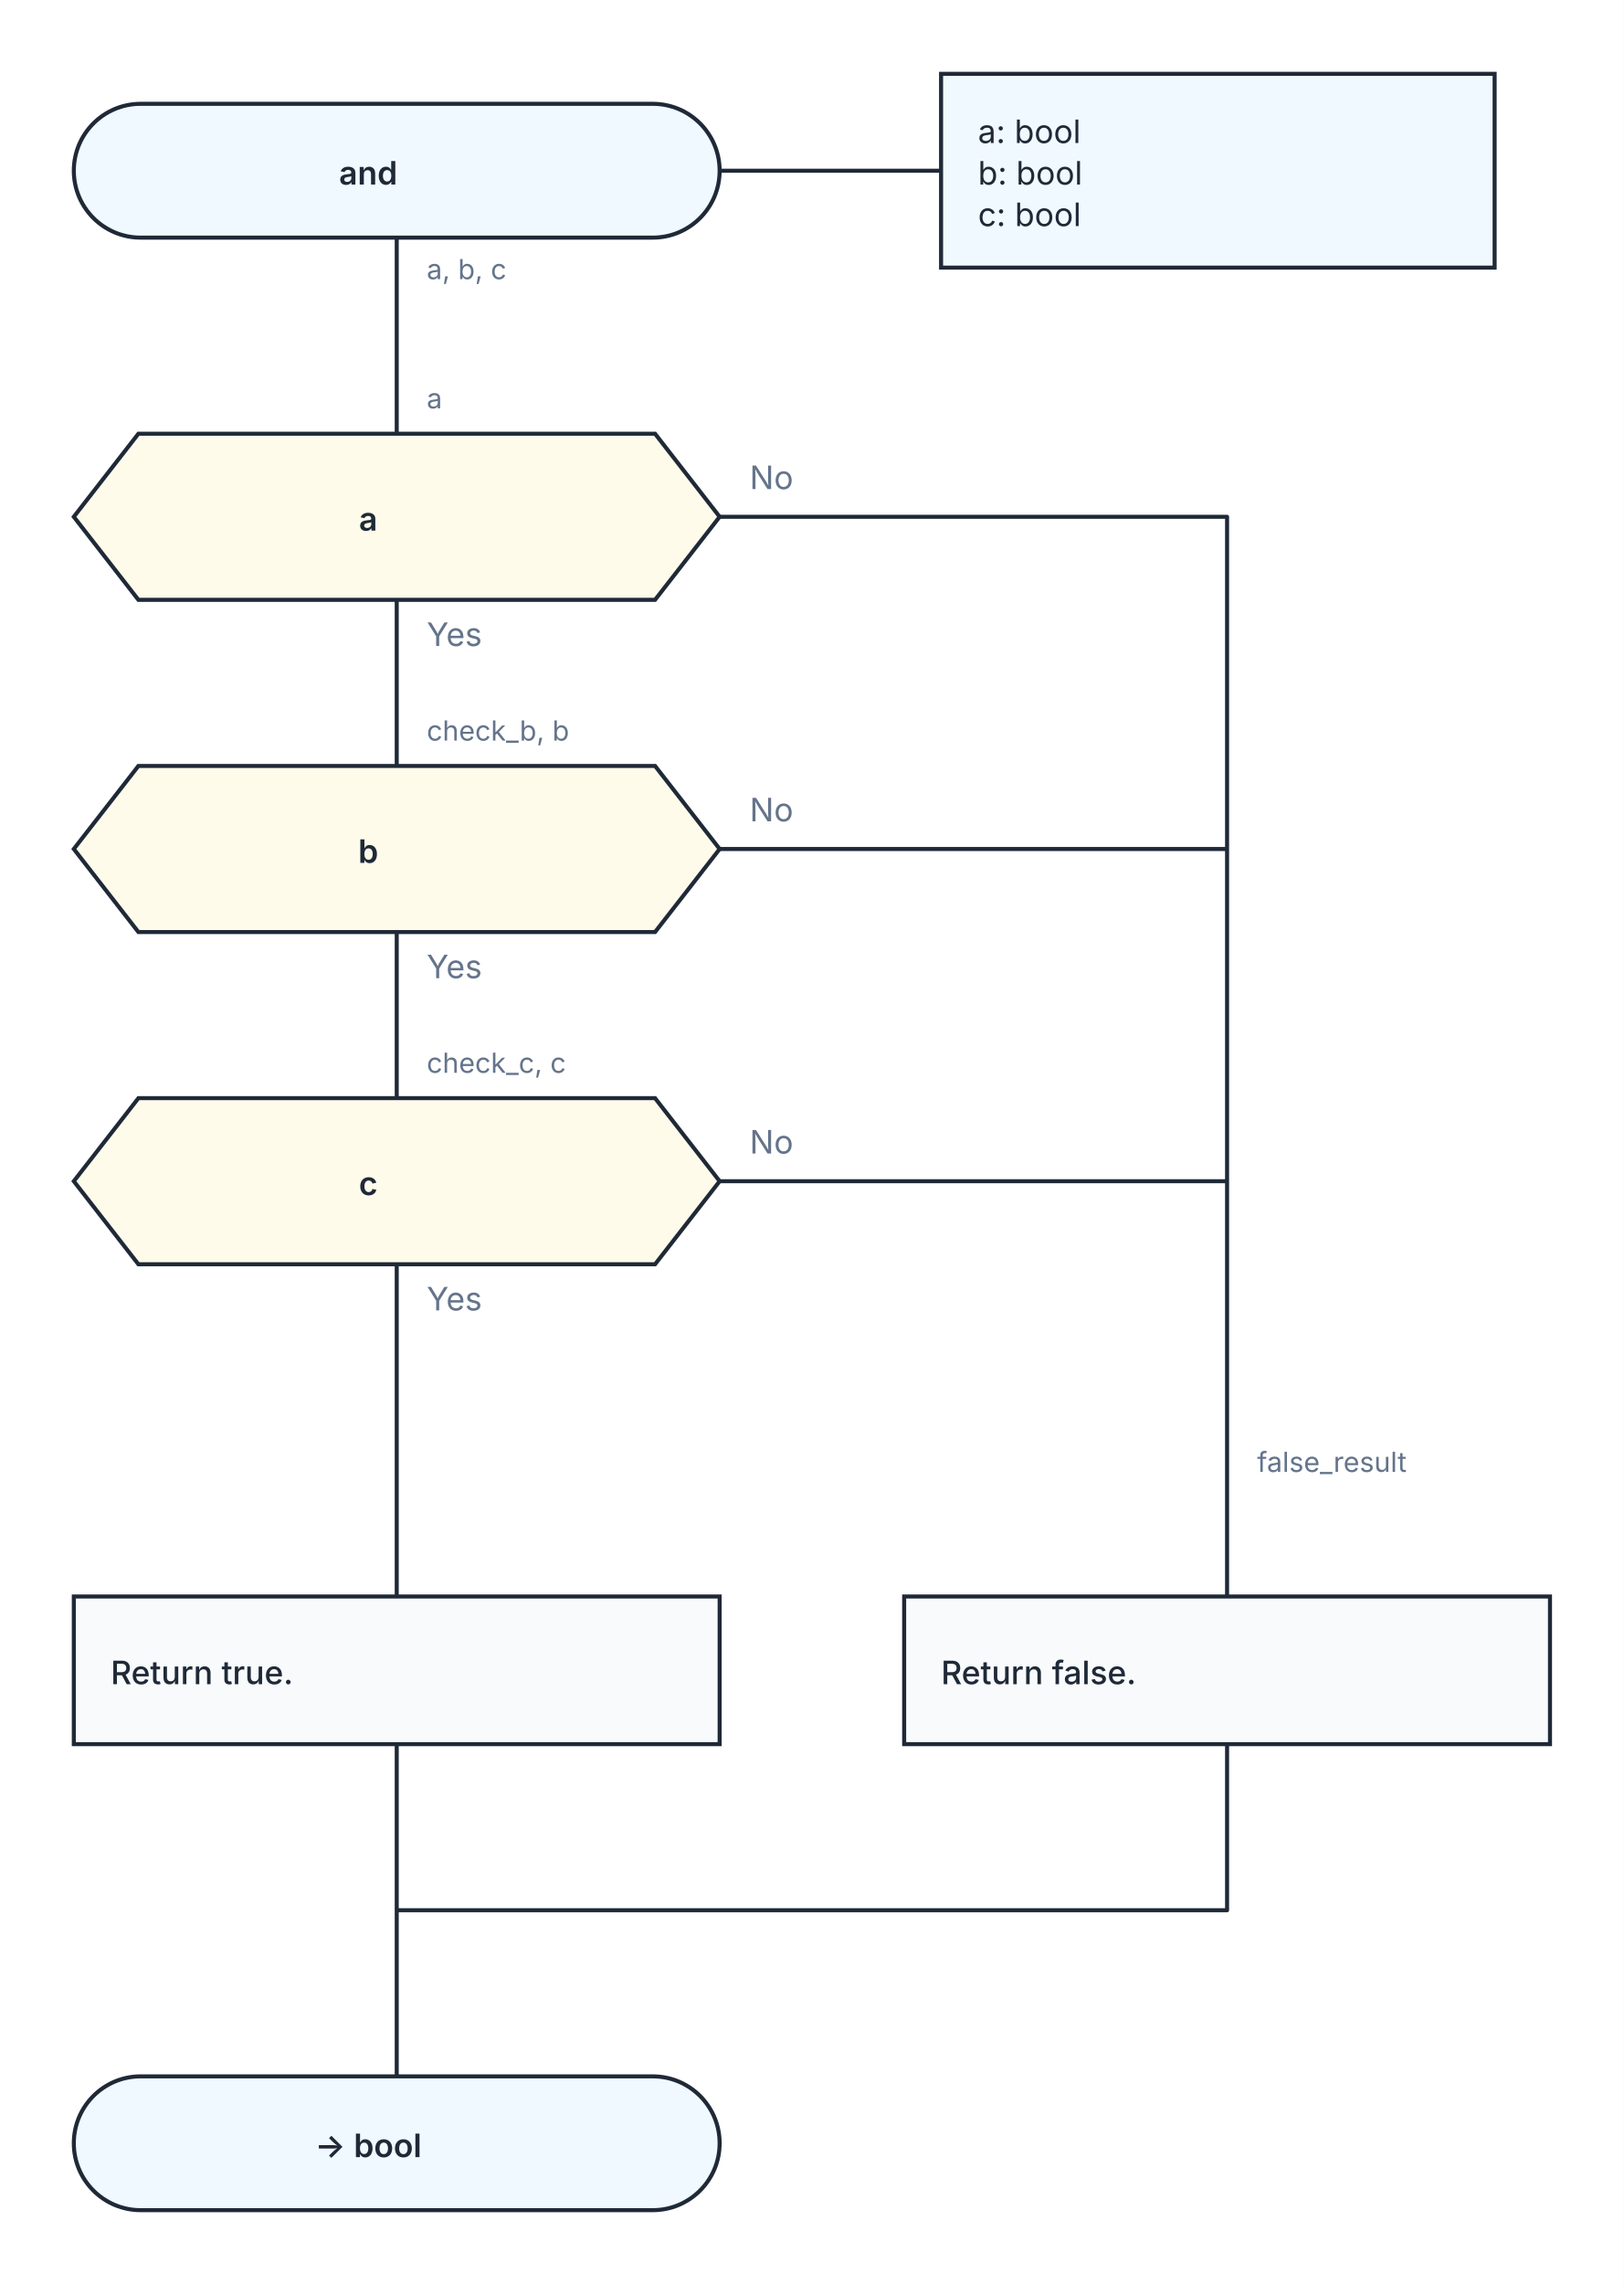
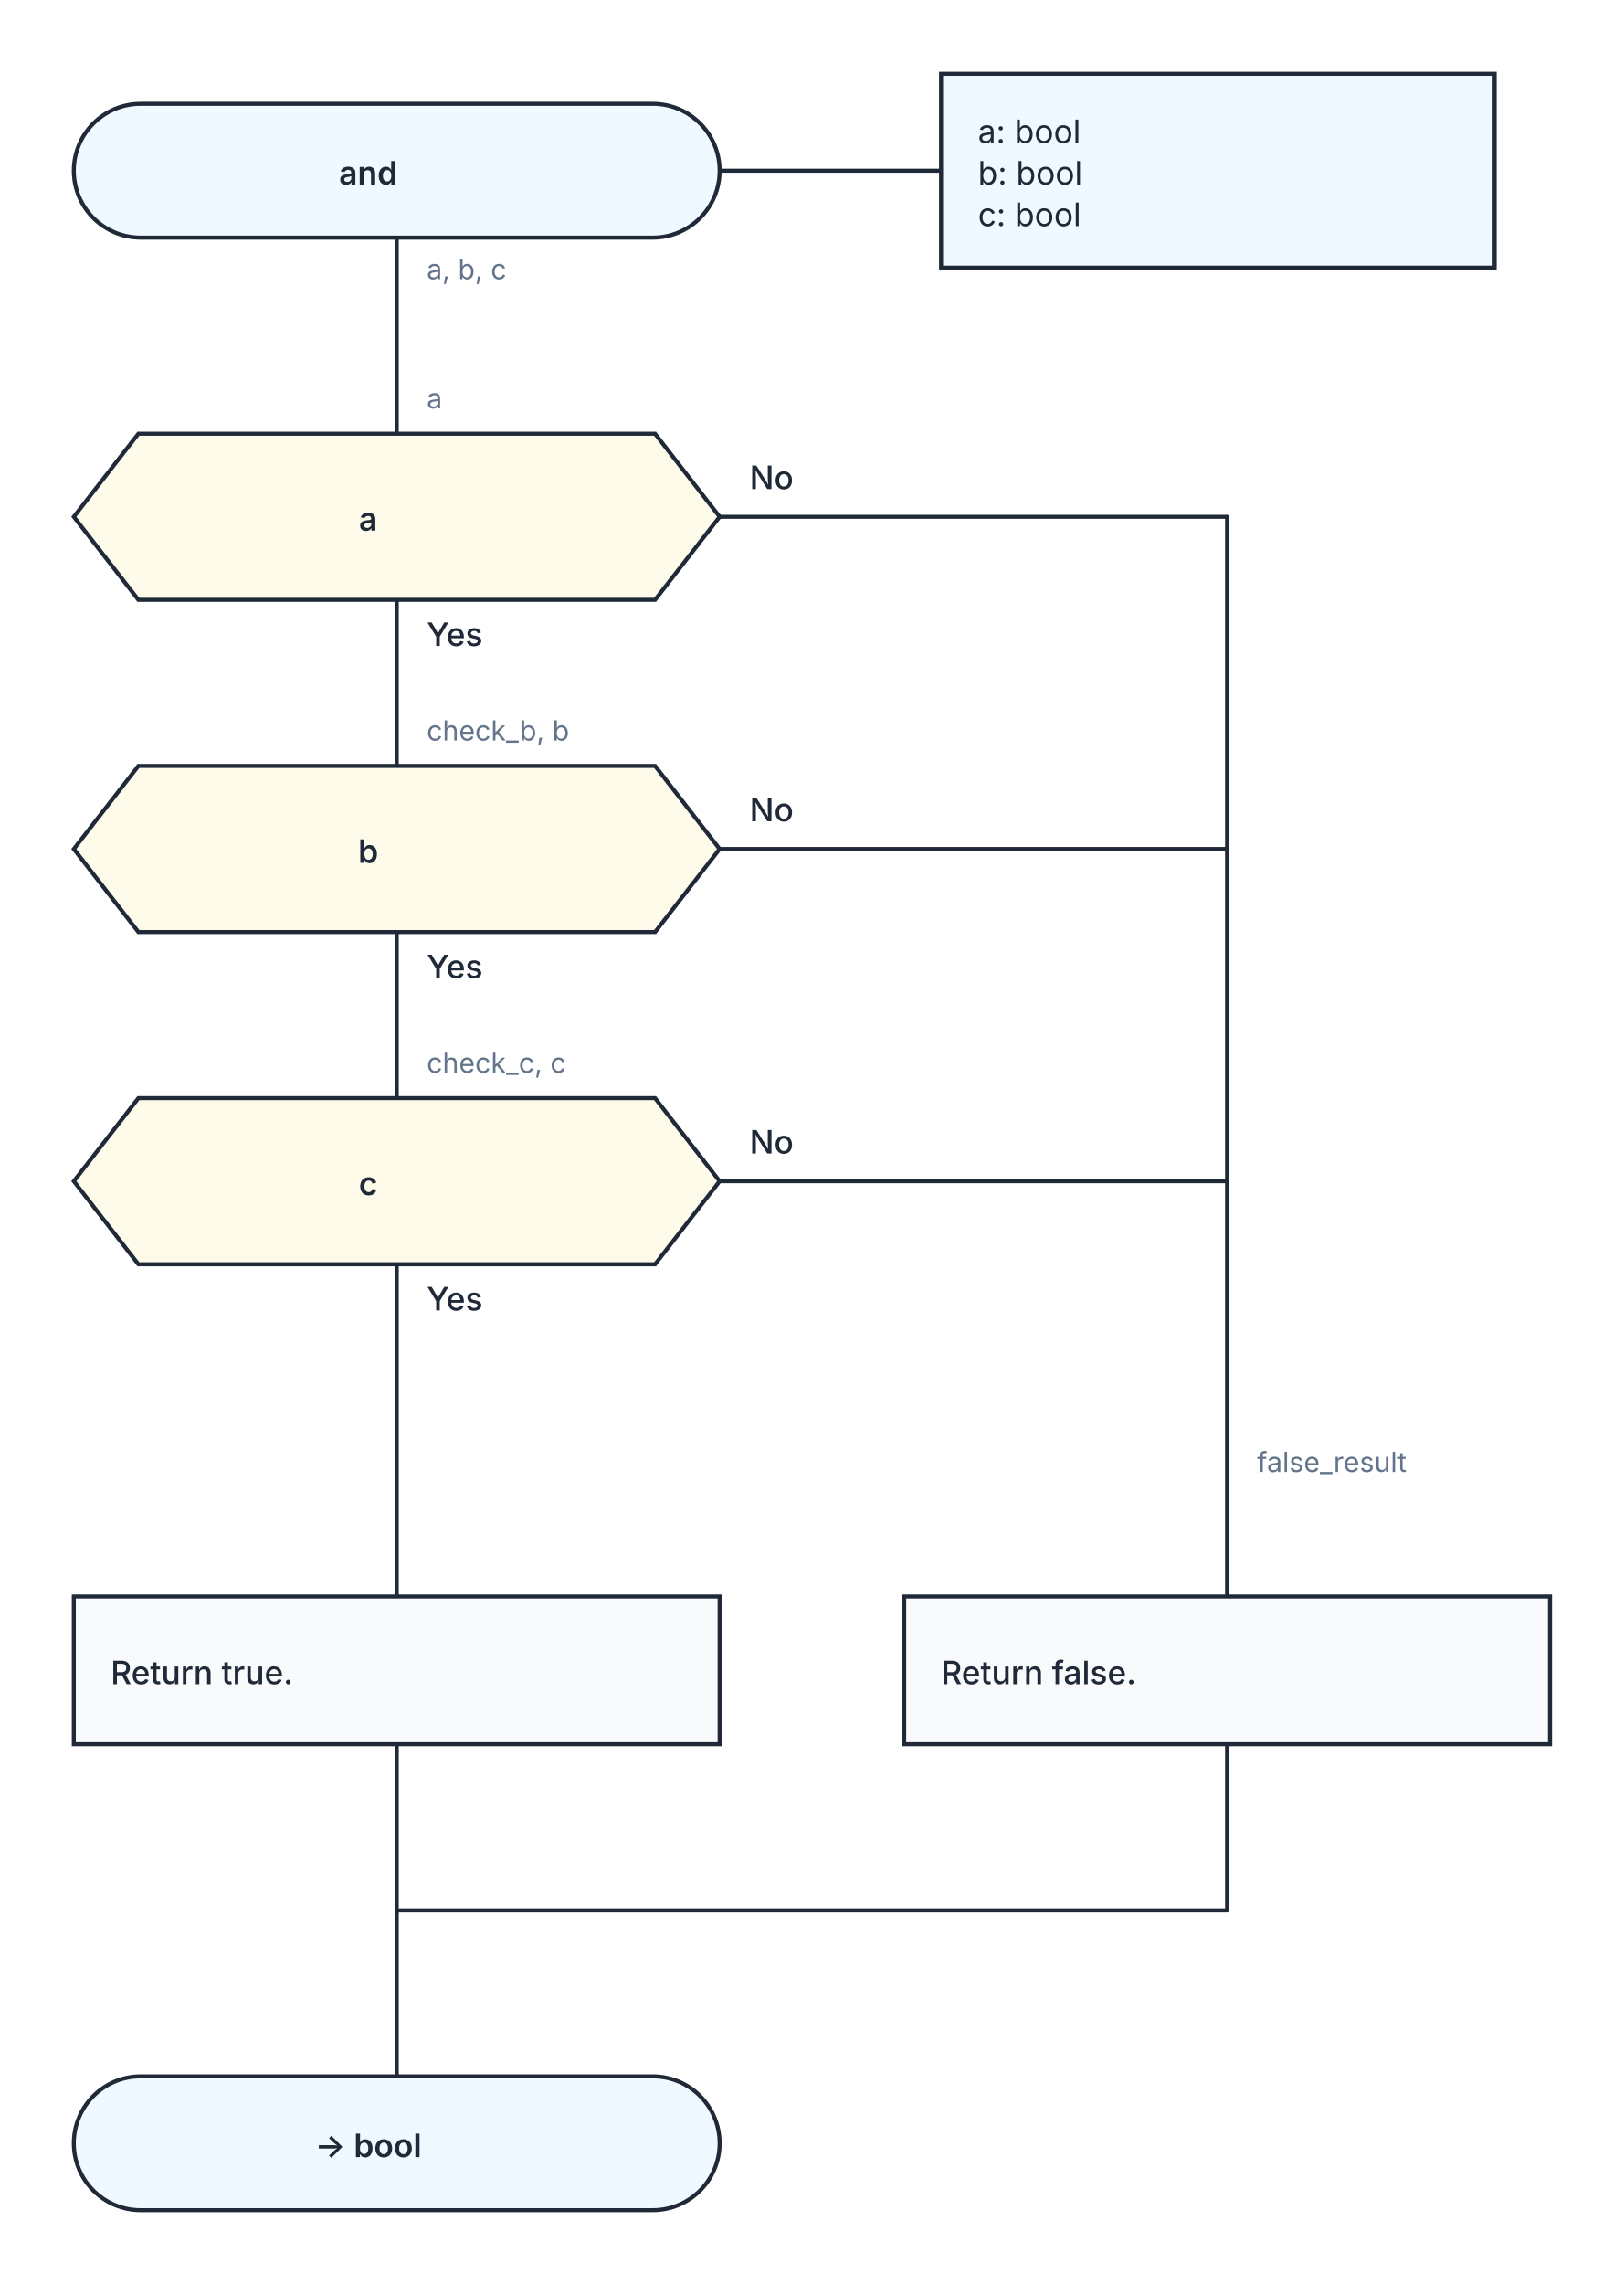
<svg xmlns="http://www.w3.org/2000/svg" width="704" height="990" viewBox="0 0 704 990" role="img" aria-labelledby="kaalang-title" aria-describedby="kaalang-description">
  <defs>
    <style>
      svg { color: #1f2937; font-family: Inter, ui-sans-serif, system-ui, -apple-system, BlinkMacSystemFont, "Segoe UI", sans-serif; text-rendering: optimizeLegibility; }
      .connection { fill: none; stroke: currentColor; stroke-width: 1.75; stroke-linecap: square; stroke-linejoin: round; }
      .connection-label { fill: #64748b; font-size: 12px; font-weight: 400; paint-order: stroke; stroke: #ffffff; stroke-width: 5px; stroke-linejoin: round; text-anchor: start; }
+       .branch-label { fill: currentColor; font-weight: 500; }
      .parameter-link { fill: none; stroke: currentColor; stroke-width: 1.75; }
      .node-shape { fill: #ffffff; stroke: currentColor; stroke-width: 1.75; }
      .start .node-shape, .end .node-shape, .parameter-panel .node-shape { fill: #f0f9ff; }
      .action .node-shape { fill: #f8fafc; }
      .question .node-shape { fill: #fffbeb; }
      .select .node-shape, .case .node-shape { fill: #f5f3ff; }
      .label { fill: currentColor; font-size: 14px; text-anchor: middle; }
      .start .label, .question .label, .select .label, .case .label, .end .label { font-weight: 600; }
      .action .label { font-weight: 500; text-anchor: start; }
      .parameter-panel .label { font-weight: 400; text-anchor: start; }
    </style>
  </defs>
  <rect width="100%" height="100%" fill="#ffffff" />
  <g class="connections">
    <path class="connection" d="       M 172 103 L 172 188       M 172 260 L 172 332       M 312 224 L 532 224 L 532 620       M 172 404 L 172 476       M 312 368 L 532 368 L 532 620       M 172 548 L 172 692       M 312 512 L 532 512 L 532 620       M 172 756 L 172 828       M 532 756 L 532 828 L 172 828       M 532 620 L 532 692       M 172 828 L 172 900     " />
    <text class="connection-label" x="545" y="638" xml:space="preserve">
      <tspan x="545" dy="0">false_result</tspan>
    </text>
    <text class="connection-label" x="185" y="121" xml:space="preserve">
      <tspan x="185" dy="0">a, b, c</tspan>
    </text>
    <text class="connection-label branch-label" style="font-size: 14px" x="185" y="280" xml:space="preserve">
      <tspan x="185" dy="0">Yes</tspan>
    </text>
    <text class="connection-label branch-label" style="font-size: 14px" x="325" y="212" xml:space="preserve">
      <tspan x="325" dy="0">No</tspan>
    </text>
    <text class="connection-label branch-label" style="font-size: 14px" x="185" y="424" xml:space="preserve">
      <tspan x="185" dy="0">Yes</tspan>
    </text>
    <text class="connection-label branch-label" style="font-size: 14px" x="325" y="356" xml:space="preserve">
      <tspan x="325" dy="0">No</tspan>
    </text>
    <text class="connection-label branch-label" style="font-size: 14px" x="185" y="568" xml:space="preserve">
      <tspan x="185" dy="0">Yes</tspan>
    </text>
    <text class="connection-label branch-label" style="font-size: 14px" x="325" y="500" xml:space="preserve">
      <tspan x="325" dy="0">No</tspan>
    </text>
    <text class="connection-label" x="185" y="177" xml:space="preserve">
      <tspan x="185" dy="0">a</tspan>
    </text>
    <text class="connection-label" x="185" y="321" xml:space="preserve">
      <tspan x="185" dy="0">check_b, b</tspan>
    </text>
    <text class="connection-label" x="185" y="465" xml:space="preserve">
      <tspan x="185" dy="0">check_c, c</tspan>
    </text>
  </g>
  <g class="nodes">
    <path class="parameter-link" d="M 312 74 L 408 74" />
    <g class="parameter-panel" transform="translate(528 74)">
      <rect class="node-shape" x="-120" y="-42" width="240" height="84" />
      <text class="label" x="-104" y="-12" xml:space="preserve">
        <tspan x="-104" dy="0">a: bool</tspan>
        <tspan x="-104" dy="18">b: bool</tspan>
        <tspan x="-104" dy="18">c: bool</tspan>
      </text>
    </g>
    <g class="node start" transform="translate(172 74)">
      <rect class="node-shape" x="-140" y="-29" width="280" height="58" rx="29" />
      <text class="label" y="6" xml:space="preserve">
        <tspan x="0" dy="0">and</tspan>
      </text>
    </g>
    <g class="node question" transform="translate(172 224)">
      <polygon class="node-shape" points="-112,-36 112,-36 140,0 112,36 -112,36 -140,0" />
      <text class="label" y="6" xml:space="preserve">
        <tspan x="0" dy="0">a</tspan>
      </text>
    </g>
    <g class="node question" transform="translate(172 368)">
      <polygon class="node-shape" points="-112,-36 112,-36 140,0 112,36 -112,36 -140,0" />
      <text class="label" y="6" xml:space="preserve">
        <tspan x="0" dy="0">b</tspan>
      </text>
    </g>
    <g class="node question" transform="translate(172 512)">
      <polygon class="node-shape" points="-112,-36 112,-36 140,0 112,36 -112,36 -140,0" />
      <text class="label" y="6" xml:space="preserve">
        <tspan x="0" dy="0">c</tspan>
      </text>
    </g>
    <g class="node action" transform="translate(172 724)">
      <rect class="node-shape" x="-140" y="-32" width="280" height="64" />
      <text class="label" y="6" xml:space="preserve">
        <tspan x="-124" dy="0">Return true.</tspan>
      </text>
    </g>
    <g class="node action" transform="translate(532 724)">
      <rect class="node-shape" x="-140" y="-32" width="280" height="64" />
      <text class="label" y="6" xml:space="preserve">
        <tspan x="-124" dy="0">Return false.</tspan>
      </text>
    </g>
    <g class="node end" transform="translate(172 929)">
      <rect class="node-shape" x="-140" y="-29" width="280" height="58" rx="29" />
      <text class="label" y="6" xml:space="preserve">
        <tspan x="0" dy="0">-&gt; bool</tspan>
      </text>
    </g>
  </g>
</svg>
